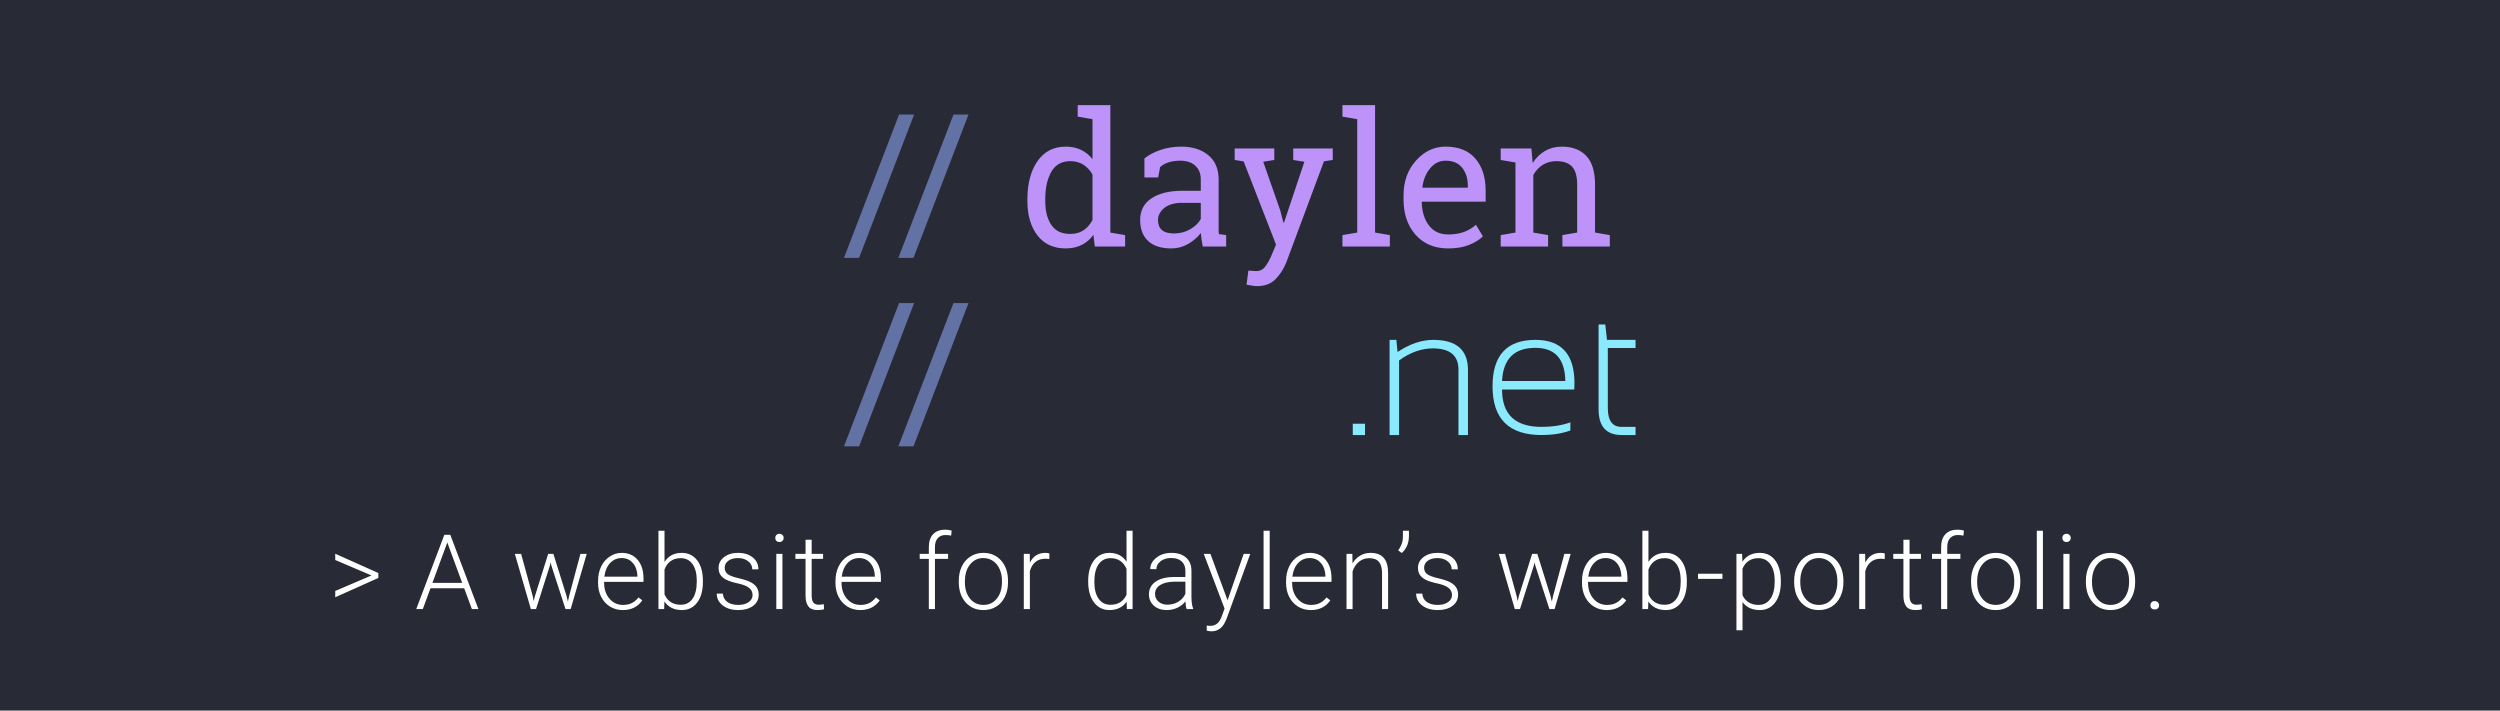
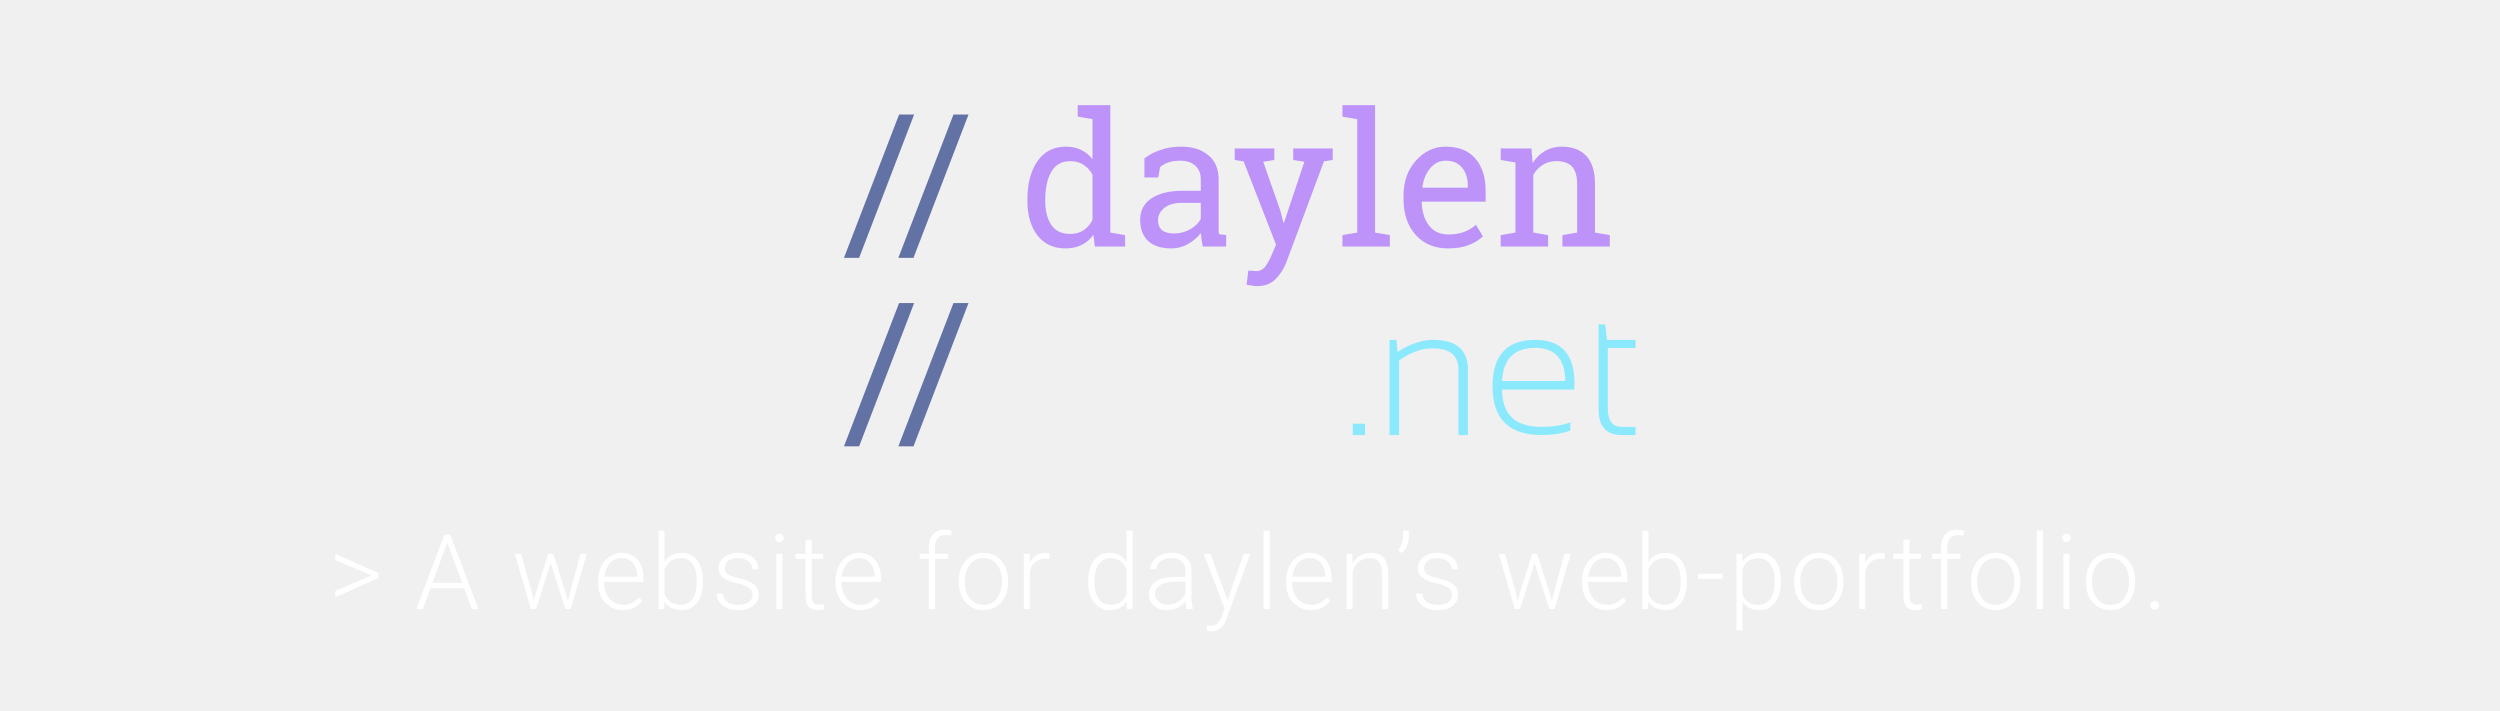
<svg xmlns="http://www.w3.org/2000/svg" width="862" height="245" viewBox="0 0 862 245" fill="none">
-   <rect width="862" height="245" fill="white" />
-   <rect width="862" height="245" fill="#282A36" />
  <path d="M296.219 88.906H291L310 39.5H315.188L296.219 88.906ZM314.969 88.906H309.75L328.75 39.5H333.938L314.969 88.906ZM296.219 153.906H291L310 104.5H315.188L296.219 153.906ZM314.969 153.906H309.75L328.75 104.5H333.938L314.969 153.906Z" fill="#6272A4" />
  <path d="M377 80.969C375.896 82.51 374.542 83.677 372.938 84.469C371.354 85.26 369.51 85.656 367.406 85.656C363.281 85.656 360.052 84.167 357.719 81.188C355.406 78.188 354.25 74.25 354.25 69.375V68.719C354.25 63.281 355.406 58.896 357.719 55.562C360.052 52.229 363.302 50.562 367.469 50.562C369.469 50.562 371.229 50.938 372.75 51.688C374.292 52.417 375.604 53.479 376.688 54.875V41.094L371.594 40.219V36.25H376.688H382.844V80.188L387.938 81.062V85H377.5L377 80.969ZM360.406 69.375C360.406 72.771 361.104 75.5 362.5 77.562C363.896 79.625 366.052 80.656 368.969 80.656C370.802 80.656 372.344 80.24 373.594 79.406C374.844 78.573 375.875 77.396 376.688 75.875V60.188C375.896 58.771 374.865 57.646 373.594 56.812C372.323 55.979 370.802 55.562 369.031 55.562C366.094 55.562 363.917 56.781 362.5 59.219C361.104 61.656 360.406 64.823 360.406 68.719V69.375ZM414.719 85C414.531 84.083 414.385 83.26 414.281 82.531C414.177 81.802 414.104 81.073 414.062 80.344C412.875 81.865 411.385 83.135 409.594 84.156C407.823 85.156 405.927 85.656 403.906 85.656C400.385 85.656 397.708 84.802 395.875 83.094C394.042 81.365 393.125 78.938 393.125 75.812C393.125 72.604 394.417 70.135 397 68.406C399.604 66.656 403.167 65.781 407.688 65.781H414.031V61.844C414.031 59.865 413.406 58.302 412.156 57.156C410.906 55.99 409.167 55.406 406.938 55.406C405.396 55.406 404.031 55.604 402.844 56C401.677 56.396 400.729 56.938 400 57.625L399.344 61.188H394.594V54.625C396.135 53.396 398 52.417 400.188 51.688C402.375 50.938 404.75 50.562 407.312 50.562C411.146 50.562 414.25 51.542 416.625 53.5C419 55.458 420.188 58.26 420.188 61.906V78.188C420.188 78.625 420.188 79.052 420.188 79.469C420.208 79.885 420.24 80.302 420.281 80.719L422.781 81.062V85H414.719ZM404.812 80.5C406.854 80.5 408.719 80.01 410.406 79.031C412.094 78.052 413.302 76.875 414.031 75.5V69.938H407.469C404.948 69.938 402.948 70.521 401.469 71.688C400.01 72.854 399.281 74.271 399.281 75.938C399.281 77.417 399.74 78.552 400.656 79.344C401.573 80.115 402.958 80.5 404.812 80.5ZM459.531 55.156L456.5 55.625L443.625 90.188C442.771 92.458 441.542 94.438 439.938 96.125C438.333 97.812 436.177 98.656 433.469 98.656C432.99 98.656 432.365 98.594 431.594 98.469C430.823 98.365 430.229 98.26 429.812 98.156L430.438 93.312C430.312 93.292 430.677 93.312 431.531 93.375C432.406 93.438 432.958 93.469 433.188 93.469C434.5 93.469 435.562 92.896 436.375 91.75C437.188 90.625 437.896 89.323 438.5 87.844L439.969 84.344L428.812 55.656L425.719 55.156V51.188H439.375V55.156L435.562 55.781L441.406 72.469L442.531 76.781H442.719L449.75 55.781L445.906 55.156V51.188H459.531V55.156ZM462.875 40.219V36.25H474.125V80.188L479.219 81.062V85H462.875V81.062L467.969 80.188V41.094L462.875 40.219ZM499.344 85.656C494.635 85.656 490.885 84.094 488.094 80.969C485.323 77.823 483.938 73.75 483.938 68.75V67.375C483.938 62.562 485.365 58.562 488.219 55.375C491.094 52.167 494.49 50.562 498.406 50.562C502.948 50.562 506.385 51.938 508.719 54.688C511.073 57.438 512.25 61.104 512.25 65.688V69.531H490.312L490.219 69.688C490.281 72.938 491.104 75.615 492.688 77.719C494.271 79.802 496.49 80.844 499.344 80.844C501.427 80.844 503.25 80.552 504.812 79.969C506.396 79.365 507.76 78.542 508.906 77.5L511.312 81.5C510.104 82.667 508.5 83.656 506.5 84.469C504.521 85.26 502.135 85.656 499.344 85.656ZM498.406 55.406C496.344 55.406 494.583 56.281 493.125 58.031C491.667 59.76 490.771 61.938 490.438 64.562L490.5 64.719H506.094V63.906C506.094 61.49 505.448 59.469 504.156 57.844C502.865 56.219 500.948 55.406 498.406 55.406ZM517.438 81.062L522.531 80.188V56.031L517.438 55.156V51.188H528.031L528.469 56.219C529.594 54.427 531 53.042 532.688 52.062C534.396 51.062 536.333 50.562 538.5 50.562C542.146 50.562 544.969 51.635 546.969 53.781C548.969 55.906 549.969 59.198 549.969 63.656V80.188L555.062 81.062V85H538.719V81.062L543.812 80.188V63.781C543.812 60.802 543.219 58.688 542.031 57.438C540.865 56.188 539.073 55.562 536.656 55.562C534.885 55.562 533.312 55.99 531.938 56.844C530.583 57.698 529.5 58.865 528.688 60.344V80.188L533.781 81.062V85H517.438V81.062Z" fill="#BD93F9" />
  <path d="M470.656 146.094V150H466.438V146.094H470.656ZM479.125 150V117.188H481.469L481.875 121.375C486.062 118.583 490.167 117.188 494.188 117.188C502.167 117.188 506.156 120.635 506.156 127.531V150H502.875V127.438C502.875 122.562 499.927 120.125 494.031 120.125C490.094 120.125 486.219 121.51 482.406 124.281V150H479.125ZM529.406 117.188C538.385 117.188 542.875 122.156 542.875 132.094C542.875 132.802 542.854 133.542 542.812 134.312H517.906C517.906 142.896 522.448 147.188 531.531 147.188C535.26 147.188 538.573 146.667 541.469 145.625V148.438C538.573 149.479 535.26 150 531.531 150C520.26 150 514.625 144.406 514.625 133.219C514.625 122.531 519.552 117.188 529.406 117.188ZM517.906 131.375H539.719C539.594 123.75 536.156 119.938 529.406 119.938C522.115 119.938 518.281 123.75 517.906 131.375ZM551.188 111.875H553.5L554.094 117.188H563.938V120H554.375V140.719C554.375 145.031 555.958 147.188 559.125 147.188H563.938V150H559.188C553.854 150 551.188 147.052 551.188 141.156V111.875Z" fill="#8BE9FD" />
  <path d="M128.092 198.416L115.594 193.09V190.928L130.448 197.572V199.277L115.594 205.939V203.76L128.092 198.416ZM160.047 202.828H148.428L145.791 210H143.524L153.209 184.406H155.266L164.952 210H162.702L160.047 202.828ZM149.096 200.982H159.362L154.229 187.043L149.096 200.982ZM183.705 205.623L184.022 207.258L184.444 205.535L189.014 190.98H190.807L195.324 205.412L195.817 207.416L196.221 205.57L200.123 190.98H202.303L196.766 210H194.973L190.086 194.918L189.858 193.881L189.629 194.936L184.83 210H183.037L177.518 190.98H179.68L183.705 205.623ZM214.738 210.352C213.121 210.352 211.656 209.953 210.344 209.156C209.043 208.359 208.029 207.252 207.303 205.834C206.576 204.404 206.213 202.805 206.213 201.035V200.279C206.213 198.451 206.565 196.805 207.268 195.34C207.983 193.875 208.973 192.727 210.238 191.895C211.504 191.051 212.875 190.629 214.352 190.629C216.66 190.629 218.488 191.42 219.836 193.002C221.195 194.572 221.875 196.723 221.875 199.453V200.631H208.305V201.035C208.305 203.191 208.92 204.99 210.151 206.432C211.393 207.861 212.951 208.576 214.826 208.576C215.951 208.576 216.942 208.371 217.797 207.961C218.664 207.551 219.449 206.895 220.152 205.992L221.471 206.994C219.924 209.232 217.68 210.352 214.738 210.352ZM214.352 192.422C212.77 192.422 211.434 193.002 210.344 194.162C209.266 195.322 208.61 196.881 208.375 198.838H219.783V198.609C219.725 196.781 219.203 195.293 218.219 194.145C217.235 192.996 215.945 192.422 214.352 192.422ZM242.361 200.684C242.361 203.648 241.705 206.004 240.393 207.75C239.08 209.484 237.316 210.352 235.102 210.352C232.453 210.352 230.449 209.367 229.09 207.398L229.002 210H227.033V183H229.125V193.74C230.461 191.666 232.441 190.629 235.066 190.629C237.316 190.629 239.092 191.49 240.393 193.213C241.705 194.924 242.361 197.309 242.361 200.367V200.684ZM240.252 200.314C240.252 197.807 239.766 195.873 238.793 194.514C237.82 193.143 236.449 192.457 234.68 192.457C233.332 192.457 232.19 192.791 231.252 193.459C230.315 194.115 229.606 195.082 229.125 196.359V204.938C230.18 207.328 232.043 208.523 234.715 208.523C236.449 208.523 237.803 207.838 238.775 206.467C239.76 205.096 240.252 203.045 240.252 200.314ZM259.49 205.166C259.49 204.123 259.068 203.285 258.225 202.652C257.393 202.02 256.133 201.527 254.445 201.176C252.758 200.812 251.445 200.402 250.508 199.945C249.582 199.477 248.891 198.908 248.434 198.24C247.988 197.572 247.766 196.764 247.766 195.814C247.766 194.314 248.393 193.078 249.646 192.105C250.9 191.121 252.506 190.629 254.463 190.629C256.584 190.629 258.283 191.156 259.561 192.211C260.85 193.254 261.494 194.619 261.494 196.307H259.385C259.385 195.193 258.916 194.268 257.979 193.529C257.053 192.791 255.881 192.422 254.463 192.422C253.08 192.422 251.967 192.732 251.123 193.354C250.291 193.963 249.875 194.76 249.875 195.744C249.875 196.693 250.221 197.432 250.912 197.959C251.615 198.475 252.887 198.949 254.727 199.383C256.578 199.816 257.961 200.279 258.875 200.771C259.801 201.264 260.486 201.855 260.932 202.547C261.377 203.238 261.6 204.076 261.6 205.061C261.6 206.666 260.949 207.949 259.648 208.91C258.359 209.871 256.672 210.352 254.586 210.352C252.371 210.352 250.572 209.818 249.189 208.752C247.818 207.674 247.133 206.314 247.133 204.674H249.242C249.324 205.904 249.84 206.865 250.789 207.557C251.75 208.236 253.016 208.576 254.586 208.576C256.051 208.576 257.234 208.254 258.137 207.609C259.039 206.965 259.49 206.15 259.49 205.166ZM269.781 210H267.672V190.98H269.781V210ZM267.303 185.479C267.303 185.08 267.432 184.746 267.689 184.477C267.947 184.195 268.299 184.055 268.744 184.055C269.189 184.055 269.541 184.195 269.799 184.477C270.068 184.746 270.203 185.08 270.203 185.479C270.203 185.877 270.068 186.211 269.799 186.48C269.541 186.75 269.189 186.885 268.744 186.885C268.299 186.885 267.947 186.75 267.689 186.48C267.432 186.211 267.303 185.877 267.303 185.479ZM279.861 186.111V190.98H283.799V192.703H279.861V205.377C279.861 206.432 280.049 207.217 280.424 207.732C280.81 208.248 281.449 208.506 282.34 208.506C282.691 208.506 283.26 208.447 284.045 208.33L284.133 210.053C283.582 210.252 282.832 210.352 281.883 210.352C280.441 210.352 279.392 209.936 278.736 209.104C278.08 208.26 277.752 207.023 277.752 205.395V192.703H274.254V190.98H277.752V186.111H279.861ZM296.603 210.352C294.986 210.352 293.521 209.953 292.209 209.156C290.908 208.359 289.894 207.252 289.168 205.834C288.441 204.404 288.078 202.805 288.078 201.035V200.279C288.078 198.451 288.429 196.805 289.133 195.34C289.847 193.875 290.838 192.727 292.103 191.895C293.369 191.051 294.74 190.629 296.217 190.629C298.525 190.629 300.353 191.42 301.701 193.002C303.06 194.572 303.74 196.723 303.74 199.453V200.631H290.17V201.035C290.17 203.191 290.785 204.99 292.015 206.432C293.258 207.861 294.816 208.576 296.691 208.576C297.816 208.576 298.806 208.371 299.662 207.961C300.529 207.551 301.314 206.895 302.017 205.992L303.336 206.994C301.789 209.232 299.545 210.352 296.603 210.352ZM296.217 192.422C294.635 192.422 293.299 193.002 292.209 194.162C291.131 195.322 290.474 196.881 290.24 198.838H301.648V198.609C301.59 196.781 301.068 195.293 300.084 194.145C299.099 192.996 297.81 192.422 296.217 192.422ZM320.261 210V192.703H317.115V190.98H320.261V188.678C320.261 186.732 320.754 185.238 321.738 184.195C322.734 183.152 324.117 182.631 325.886 182.631C326.683 182.631 327.427 182.73 328.119 182.93L327.961 184.688C327.375 184.547 326.736 184.477 326.045 184.477C324.884 184.477 323.982 184.84 323.337 185.566C322.693 186.281 322.371 187.301 322.371 188.625V190.98H326.906V192.703H322.371V210H320.261ZM330.587 200.209C330.587 198.381 330.939 196.734 331.642 195.27C332.357 193.805 333.359 192.668 334.648 191.859C335.949 191.039 337.419 190.629 339.06 190.629C341.591 190.629 343.642 191.52 345.212 193.301C346.783 195.07 347.568 197.42 347.568 200.35V200.789C347.568 202.629 347.21 204.287 346.496 205.764C345.792 207.229 344.796 208.359 343.507 209.156C342.218 209.953 340.748 210.352 339.095 210.352C336.576 210.352 334.525 209.467 332.943 207.697C331.373 205.916 330.587 203.561 330.587 200.631V200.209ZM332.697 200.789C332.697 203.062 333.283 204.932 334.455 206.396C335.638 207.85 337.185 208.576 339.095 208.576C340.994 208.576 342.529 207.85 343.701 206.396C344.884 204.932 345.476 203.004 345.476 200.613V200.209C345.476 198.756 345.207 197.426 344.667 196.219C344.128 195.012 343.373 194.08 342.4 193.424C341.427 192.756 340.314 192.422 339.06 192.422C337.185 192.422 335.656 193.16 334.472 194.637C333.289 196.102 332.697 198.023 332.697 200.402V200.789ZM361.796 192.773C361.351 192.691 360.876 192.65 360.372 192.65C359.06 192.65 357.947 193.02 357.033 193.758C356.13 194.484 355.486 195.545 355.099 196.939V210H353.007V190.98H355.064L355.099 194.004C356.212 191.754 357.999 190.629 360.46 190.629C361.046 190.629 361.509 190.705 361.849 190.857L361.796 192.773ZM375.206 200.314C375.206 197.361 375.863 195.012 377.175 193.266C378.499 191.508 380.292 190.629 382.554 190.629C385.12 190.629 387.077 191.643 388.425 193.67V183H390.517V210H388.548L388.46 207.469C387.113 209.391 385.132 210.352 382.519 210.352C380.327 210.352 378.558 209.473 377.21 207.715C375.874 205.945 375.206 203.561 375.206 200.561V200.314ZM377.333 200.684C377.333 203.109 377.82 205.025 378.792 206.432C379.765 207.826 381.136 208.523 382.906 208.523C385.495 208.523 387.335 207.381 388.425 205.096V196.166C387.335 193.693 385.507 192.457 382.941 192.457C381.171 192.457 379.794 193.154 378.81 194.549C377.825 195.932 377.333 197.977 377.333 200.684ZM409.14 210C408.929 209.402 408.794 208.518 408.736 207.346C407.997 208.307 407.054 209.051 405.905 209.578C404.769 210.094 403.562 210.352 402.284 210.352C400.456 210.352 398.974 209.842 397.837 208.822C396.712 207.803 396.15 206.514 396.15 204.955C396.15 203.104 396.917 201.639 398.452 200.561C399.999 199.482 402.15 198.943 404.904 198.943H408.718V196.781C408.718 195.422 408.296 194.355 407.452 193.582C406.62 192.797 405.402 192.404 403.796 192.404C402.331 192.404 401.118 192.779 400.157 193.529C399.196 194.279 398.716 195.182 398.716 196.236L396.607 196.219C396.607 194.707 397.31 193.4 398.716 192.299C400.122 191.186 401.851 190.629 403.902 190.629C406.023 190.629 407.693 191.162 408.911 192.229C410.142 193.283 410.775 194.76 410.81 196.658V205.658C410.81 207.498 411.003 208.875 411.39 209.789V210H409.14ZM402.53 208.488C403.937 208.488 405.191 208.148 406.292 207.469C407.405 206.789 408.214 205.881 408.718 204.744V200.561H404.956C402.859 200.584 401.218 200.971 400.034 201.721C398.851 202.459 398.259 203.479 398.259 204.779C398.259 205.846 398.652 206.73 399.437 207.434C400.234 208.137 401.265 208.488 402.53 208.488ZM423.263 206.977L428.818 190.98H431.085L422.964 213.234L422.542 214.219C421.499 216.527 419.888 217.682 417.708 217.682C417.204 217.682 416.665 217.6 416.091 217.436L416.073 215.695L417.163 215.801C418.194 215.801 419.026 215.543 419.659 215.027C420.304 214.523 420.849 213.65 421.294 212.408L422.226 209.842L415.054 190.98H417.357L423.263 206.977ZM437.79 210H435.681V183H437.79V210ZM451.966 210.352C450.349 210.352 448.884 209.953 447.571 209.156C446.27 208.359 445.257 207.252 444.53 205.834C443.804 204.404 443.44 202.805 443.44 201.035V200.279C443.44 198.451 443.792 196.805 444.495 195.34C445.21 193.875 446.2 192.727 447.466 191.895C448.731 191.051 450.103 190.629 451.579 190.629C453.888 190.629 455.716 191.42 457.063 193.002C458.423 194.572 459.103 196.723 459.103 199.453V200.631H445.532V201.035C445.532 203.191 446.147 204.99 447.378 206.432C448.62 207.861 450.179 208.576 452.054 208.576C453.179 208.576 454.169 208.371 455.024 207.961C455.892 207.551 456.677 206.895 457.38 205.992L458.698 206.994C457.151 209.232 454.907 210.352 451.966 210.352ZM451.579 192.422C449.997 192.422 448.661 193.002 447.571 194.162C446.493 195.322 445.837 196.881 445.603 198.838H457.011V198.609C456.952 196.781 456.431 195.293 455.446 194.145C454.462 192.996 453.173 192.422 451.579 192.422ZM466.282 190.98L466.352 194.232C467.067 193.061 467.958 192.17 469.024 191.561C470.091 190.939 471.268 190.629 472.557 190.629C474.597 190.629 476.114 191.203 477.11 192.352C478.106 193.5 478.61 195.223 478.622 197.52V210H476.53V197.502C476.518 195.803 476.155 194.537 475.44 193.705C474.737 192.873 473.606 192.457 472.048 192.457C470.747 192.457 469.593 192.867 468.585 193.688C467.589 194.496 466.85 195.592 466.37 196.975V210H464.278V190.98H466.282ZM483.341 190.682L482.093 189.768C483.147 188.35 483.692 186.861 483.727 185.303V183H485.802V184.775C485.802 187.225 484.981 189.193 483.341 190.682ZM500.645 205.166C500.645 204.123 500.223 203.285 499.38 202.652C498.548 202.02 497.288 201.527 495.6 201.176C493.913 200.812 492.6 200.402 491.663 199.945C490.737 199.477 490.046 198.908 489.589 198.24C489.143 197.572 488.921 196.764 488.921 195.814C488.921 194.314 489.548 193.078 490.801 192.105C492.055 191.121 493.661 190.629 495.618 190.629C497.739 190.629 499.438 191.156 500.716 192.211C502.005 193.254 502.649 194.619 502.649 196.307H500.54C500.54 195.193 500.071 194.268 499.134 193.529C498.208 192.791 497.036 192.422 495.618 192.422C494.235 192.422 493.122 192.732 492.278 193.354C491.446 193.963 491.03 194.76 491.03 195.744C491.03 196.693 491.376 197.432 492.067 197.959C492.77 198.475 494.042 198.949 495.882 199.383C497.733 199.816 499.116 200.279 500.03 200.771C500.956 201.264 501.641 201.855 502.087 202.547C502.532 203.238 502.755 204.076 502.755 205.061C502.755 206.666 502.104 207.949 500.803 208.91C499.514 209.871 497.827 210.352 495.741 210.352C493.526 210.352 491.727 209.818 490.344 208.752C488.973 207.674 488.288 206.314 488.288 204.674H490.397C490.479 205.904 490.995 206.865 491.944 207.557C492.905 208.236 494.171 208.576 495.741 208.576C497.206 208.576 498.389 208.254 499.292 207.609C500.194 206.965 500.645 206.15 500.645 205.166ZM522.967 205.623L523.284 207.258L523.706 205.535L528.276 190.98H530.069L534.586 205.412L535.079 207.416L535.483 205.57L539.385 190.98H541.565L536.028 210H534.235L529.348 194.918L529.12 193.881L528.891 194.936L524.092 210H522.299L516.78 190.98H518.942L522.967 205.623ZM554 210.352C552.383 210.352 550.918 209.953 549.606 209.156C548.305 208.359 547.291 207.252 546.565 205.834C545.838 204.404 545.475 202.805 545.475 201.035V200.279C545.475 198.451 545.827 196.805 546.53 195.34C547.245 193.875 548.235 192.727 549.5 191.895C550.766 191.051 552.137 190.629 553.614 190.629C555.922 190.629 557.75 191.42 559.098 193.002C560.457 194.572 561.137 196.723 561.137 199.453V200.631H547.567V201.035C547.567 203.191 548.182 204.99 549.413 206.432C550.655 207.861 552.213 208.576 554.088 208.576C555.213 208.576 556.204 208.371 557.059 207.961C557.926 207.551 558.711 206.895 559.415 205.992L560.733 206.994C559.186 209.232 556.942 210.352 554 210.352ZM553.614 192.422C552.032 192.422 550.696 193.002 549.606 194.162C548.528 195.322 547.872 196.881 547.637 198.838H559.045V198.609C558.987 196.781 558.465 195.293 557.481 194.145C556.497 192.996 555.207 192.422 553.614 192.422ZM581.623 200.684C581.623 203.648 580.967 206.004 579.655 207.75C578.342 209.484 576.578 210.352 574.364 210.352C571.715 210.352 569.711 209.367 568.352 207.398L568.264 210H566.295V183H568.387V193.74C569.723 191.666 571.703 190.629 574.328 190.629C576.578 190.629 578.354 191.49 579.655 193.213C580.967 194.924 581.623 197.309 581.623 200.367V200.684ZM579.514 200.314C579.514 197.807 579.028 195.873 578.055 194.514C577.082 193.143 575.711 192.457 573.942 192.457C572.594 192.457 571.452 192.791 570.514 193.459C569.577 194.115 568.868 195.082 568.387 196.359V204.938C569.442 207.328 571.305 208.523 573.977 208.523C575.711 208.523 577.065 207.838 578.037 206.467C579.022 205.096 579.514 203.045 579.514 200.314ZM593.901 199.594H585.481V197.818H593.901V199.594ZM614.035 200.684C614.035 203.648 613.379 206.004 612.067 207.75C610.754 209.484 608.996 210.352 606.793 210.352C604.192 210.352 602.199 209.438 600.817 207.609V217.312H598.725V190.98H600.676L600.781 193.67C602.153 191.643 604.139 190.629 606.74 190.629C609.014 190.629 610.795 191.49 612.084 193.213C613.385 194.936 614.035 197.326 614.035 200.385V200.684ZM611.926 200.314C611.926 197.889 611.428 195.973 610.432 194.566C609.436 193.16 608.047 192.457 606.266 192.457C604.977 192.457 603.869 192.768 602.944 193.389C602.018 194.01 601.309 194.912 600.817 196.096V205.219C601.321 206.309 602.041 207.141 602.979 207.715C603.916 208.289 605.024 208.576 606.301 208.576C608.071 208.576 609.448 207.873 610.432 206.467C611.428 205.049 611.926 202.998 611.926 200.314ZM618.631 200.209C618.631 198.381 618.983 196.734 619.686 195.27C620.401 193.805 621.402 192.668 622.692 191.859C623.992 191.039 625.463 190.629 627.104 190.629C629.635 190.629 631.686 191.52 633.256 193.301C634.826 195.07 635.611 197.42 635.611 200.35V200.789C635.611 202.629 635.254 204.287 634.539 205.764C633.836 207.229 632.84 208.359 631.551 209.156C630.262 209.953 628.791 210.352 627.139 210.352C624.619 210.352 622.568 209.467 620.986 207.697C619.416 205.916 618.631 203.561 618.631 200.631V200.209ZM620.74 200.789C620.74 203.062 621.326 204.932 622.498 206.396C623.682 207.85 625.229 208.576 627.139 208.576C629.037 208.576 630.572 207.85 631.744 206.396C632.928 204.932 633.52 203.004 633.52 200.613V200.209C633.52 198.756 633.25 197.426 632.711 196.219C632.172 195.012 631.416 194.08 630.443 193.424C629.471 192.756 628.358 192.422 627.104 192.422C625.229 192.422 623.699 193.16 622.516 194.637C621.332 196.102 620.74 198.023 620.74 200.402V200.789ZM649.84 192.773C649.395 192.691 648.92 192.65 648.416 192.65C647.104 192.65 645.99 193.02 645.076 193.758C644.174 194.484 643.529 195.545 643.143 196.939V210H641.051V190.98H643.107L643.143 194.004C644.256 191.754 646.043 190.629 648.504 190.629C649.09 190.629 649.553 190.705 649.893 190.857L649.84 192.773ZM658.408 186.111V190.98H662.346V192.703H658.408V205.377C658.408 206.432 658.596 207.217 658.971 207.732C659.357 208.248 659.996 208.506 660.887 208.506C661.238 208.506 661.807 208.447 662.592 208.33L662.68 210.053C662.129 210.252 661.379 210.352 660.43 210.352C658.988 210.352 657.939 209.936 657.283 209.104C656.627 208.26 656.299 207.023 656.299 205.395V192.703H652.801V190.98H656.299V186.111H658.408ZM669.297 210V192.703H666.15V190.98H669.297V188.678C669.297 186.732 669.789 185.238 670.773 184.195C671.769 183.152 673.152 182.631 674.922 182.631C675.719 182.631 676.463 182.73 677.154 182.93L676.996 184.688C676.41 184.547 675.771 184.477 675.08 184.477C673.92 184.477 673.018 184.84 672.373 185.566C671.728 186.281 671.406 187.301 671.406 188.625V190.98H675.941V192.703H671.406V210H669.297ZM679.623 200.209C679.623 198.381 679.974 196.734 680.678 195.27C681.392 193.805 682.394 192.668 683.683 191.859C684.984 191.039 686.455 190.629 688.096 190.629C690.627 190.629 692.678 191.52 694.248 193.301C695.818 195.07 696.603 197.42 696.603 200.35V200.789C696.603 202.629 696.246 204.287 695.531 205.764C694.828 207.229 693.832 208.359 692.543 209.156C691.254 209.953 689.783 210.352 688.131 210.352C685.611 210.352 683.56 209.467 681.978 207.697C680.408 205.916 679.623 203.561 679.623 200.631V200.209ZM681.732 200.789C681.732 203.062 682.318 204.932 683.49 206.396C684.674 207.85 686.221 208.576 688.131 208.576C690.029 208.576 691.564 207.85 692.736 206.396C693.92 204.932 694.512 203.004 694.512 200.613V200.209C694.512 198.756 694.242 197.426 693.703 196.219C693.164 195.012 692.408 194.08 691.435 193.424C690.463 192.756 689.349 192.422 688.096 192.422C686.221 192.422 684.691 193.16 683.508 194.637C682.324 196.102 681.732 198.023 681.732 200.402V200.789ZM704.398 210H702.289V183H704.398V210ZM713.564 210H711.455V190.98H713.564V210ZM711.086 185.479C711.086 185.08 711.215 184.746 711.472 184.477C711.73 184.195 712.082 184.055 712.527 184.055C712.972 184.055 713.324 184.195 713.582 184.477C713.851 184.746 713.986 185.08 713.986 185.479C713.986 185.877 713.851 186.211 713.582 186.48C713.324 186.75 712.972 186.885 712.527 186.885C712.082 186.885 711.73 186.75 711.472 186.48C711.215 186.211 711.086 185.877 711.086 185.479ZM719.214 200.209C719.214 198.381 719.566 196.734 720.269 195.27C720.984 193.805 721.986 192.668 723.275 191.859C724.576 191.039 726.047 190.629 727.687 190.629C730.218 190.629 732.269 191.52 733.839 193.301C735.41 195.07 736.195 197.42 736.195 200.35V200.789C736.195 202.629 735.838 204.287 735.123 205.764C734.42 207.229 733.423 208.359 732.134 209.156C730.845 209.953 729.375 210.352 727.722 210.352C725.203 210.352 723.152 209.467 721.57 207.697C720 205.916 719.214 203.561 719.214 200.631V200.209ZM721.324 200.789C721.324 203.062 721.91 204.932 723.082 206.396C724.265 207.85 725.812 208.576 727.722 208.576C729.621 208.576 731.156 207.85 732.328 206.396C733.511 204.932 734.103 203.004 734.103 200.613V200.209C734.103 198.756 733.834 197.426 733.295 196.219C732.755 195.012 732 194.08 731.027 193.424C730.054 192.756 728.941 192.422 727.687 192.422C725.812 192.422 724.283 193.16 723.099 194.637C721.916 196.102 721.324 198.023 721.324 200.402V200.789ZM741.441 208.734C741.441 208.324 741.57 207.979 741.828 207.697C742.097 207.404 742.466 207.258 742.935 207.258C743.404 207.258 743.773 207.404 744.042 207.697C744.312 207.979 744.447 208.324 744.447 208.734C744.447 209.145 744.312 209.484 744.042 209.754C743.773 210.012 743.404 210.141 742.935 210.141C742.466 210.141 742.097 210.012 741.828 209.754C741.57 209.484 741.441 209.145 741.441 208.734Z" fill="white" />
</svg>
